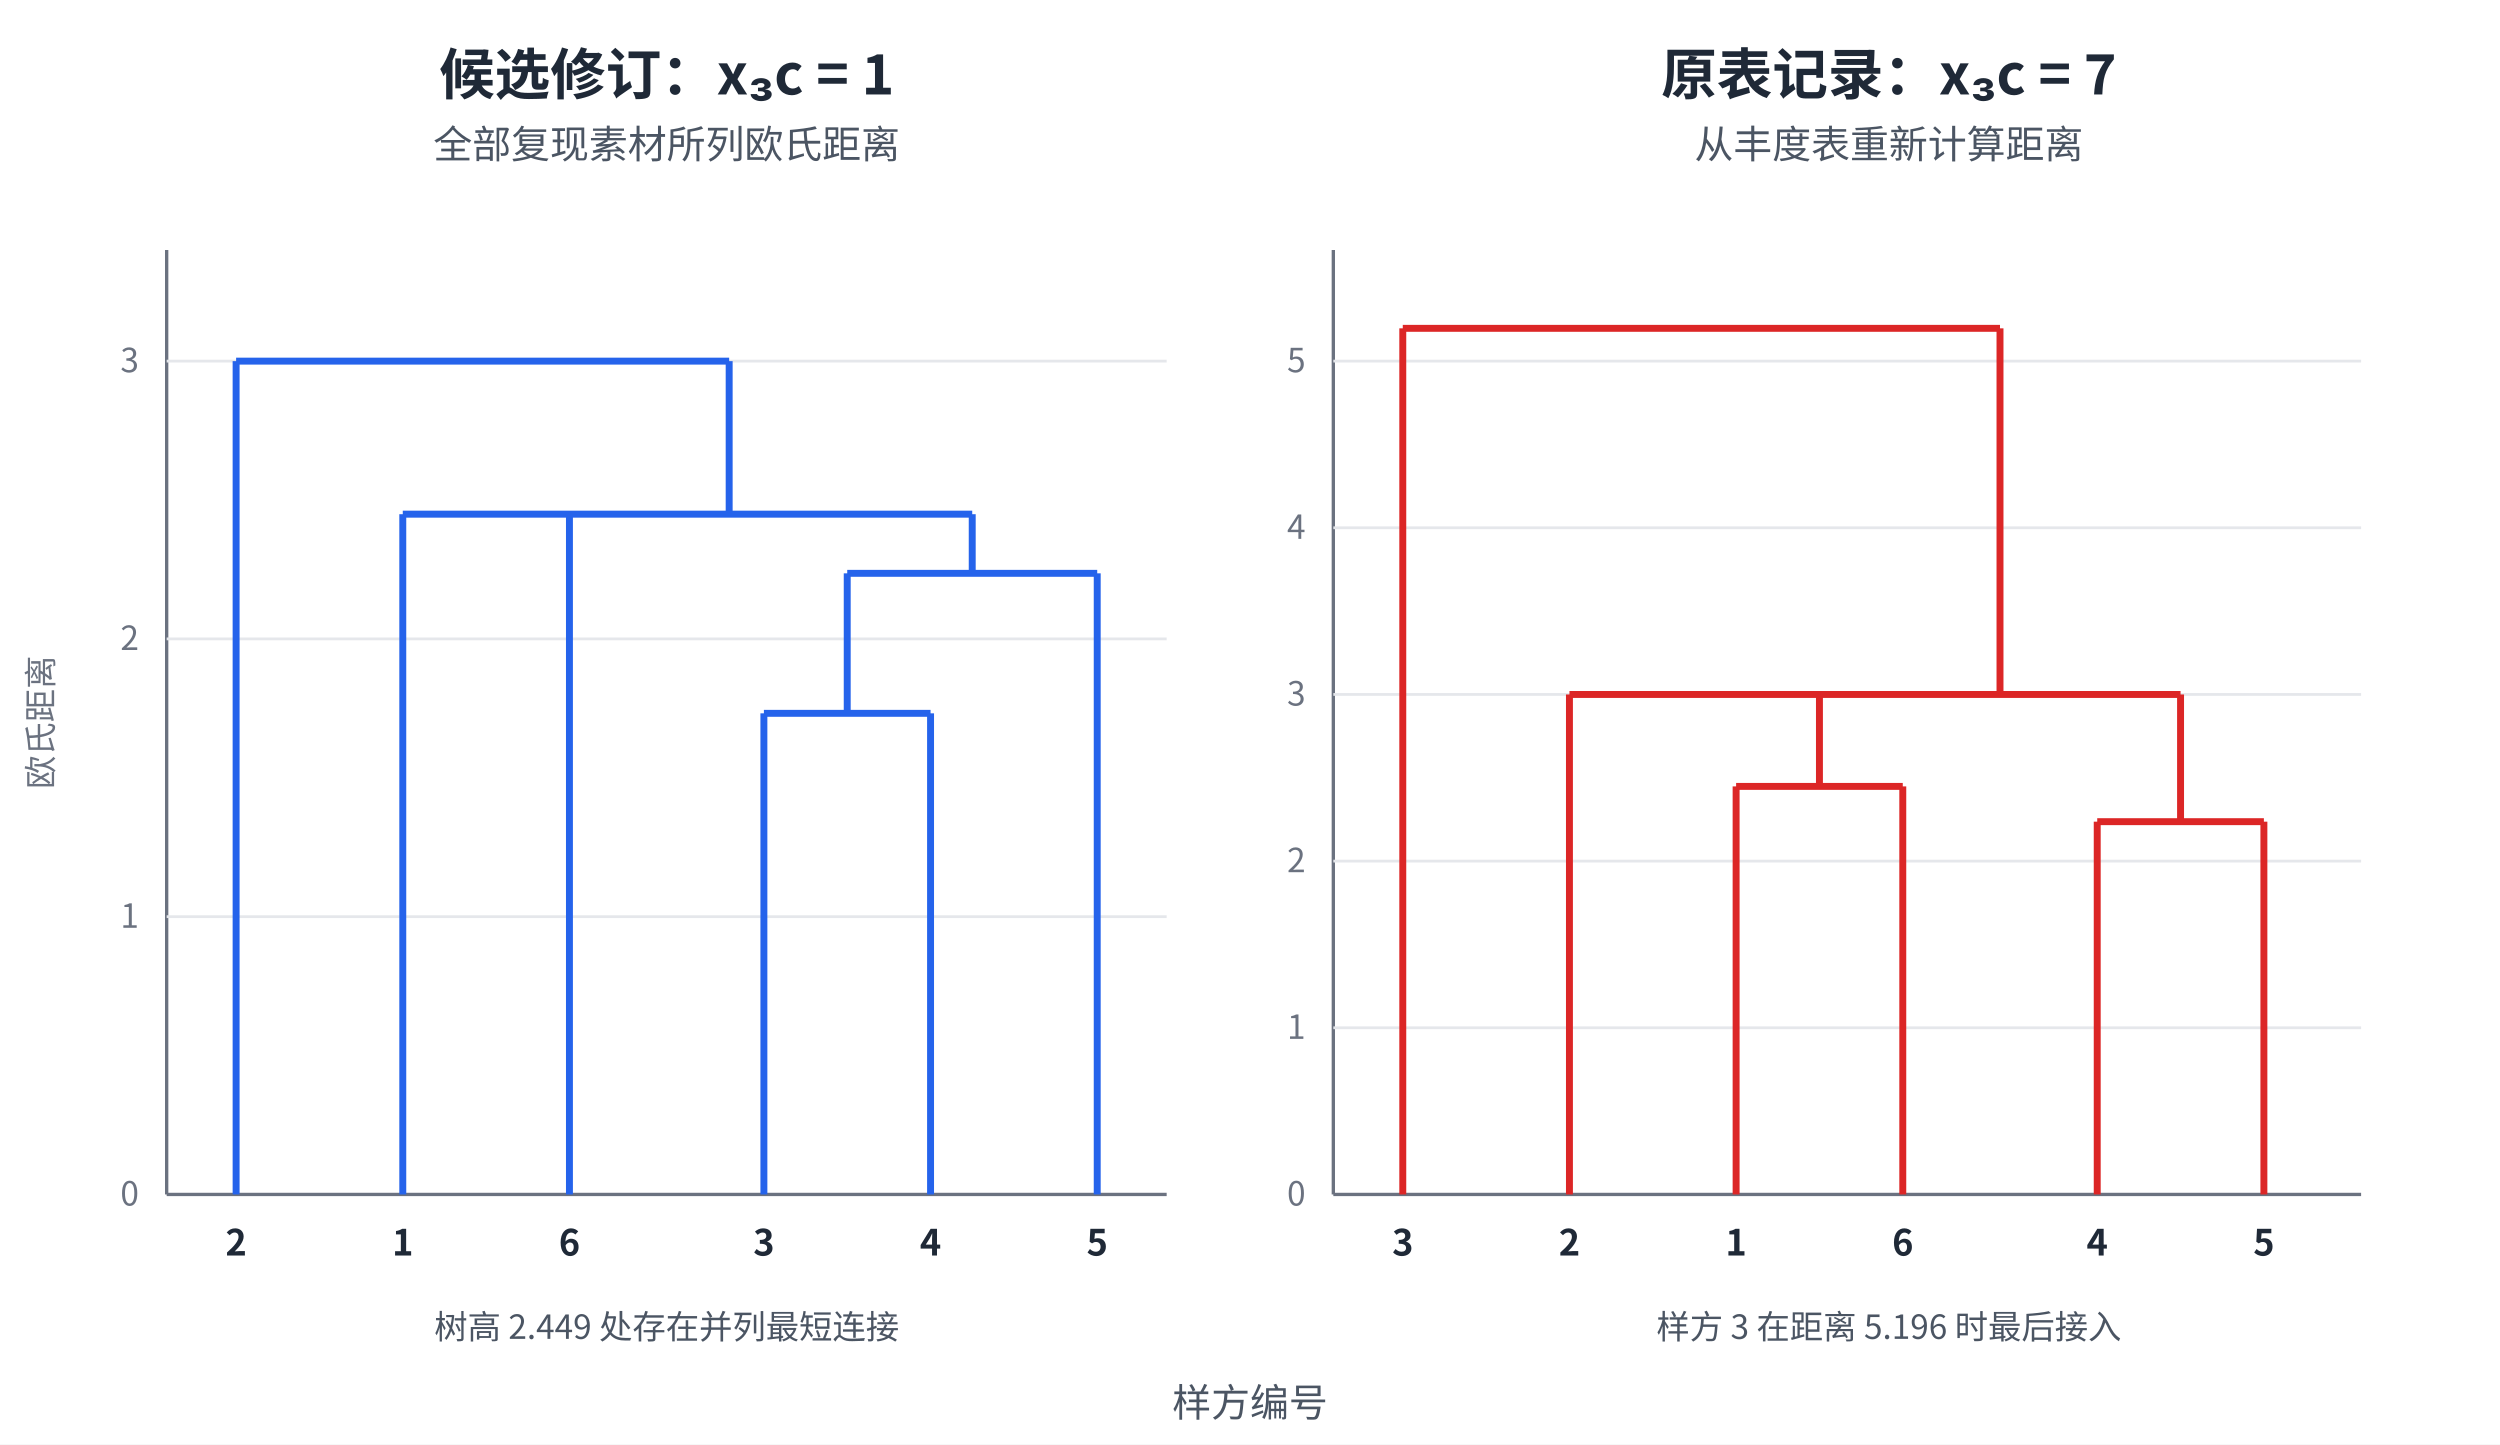
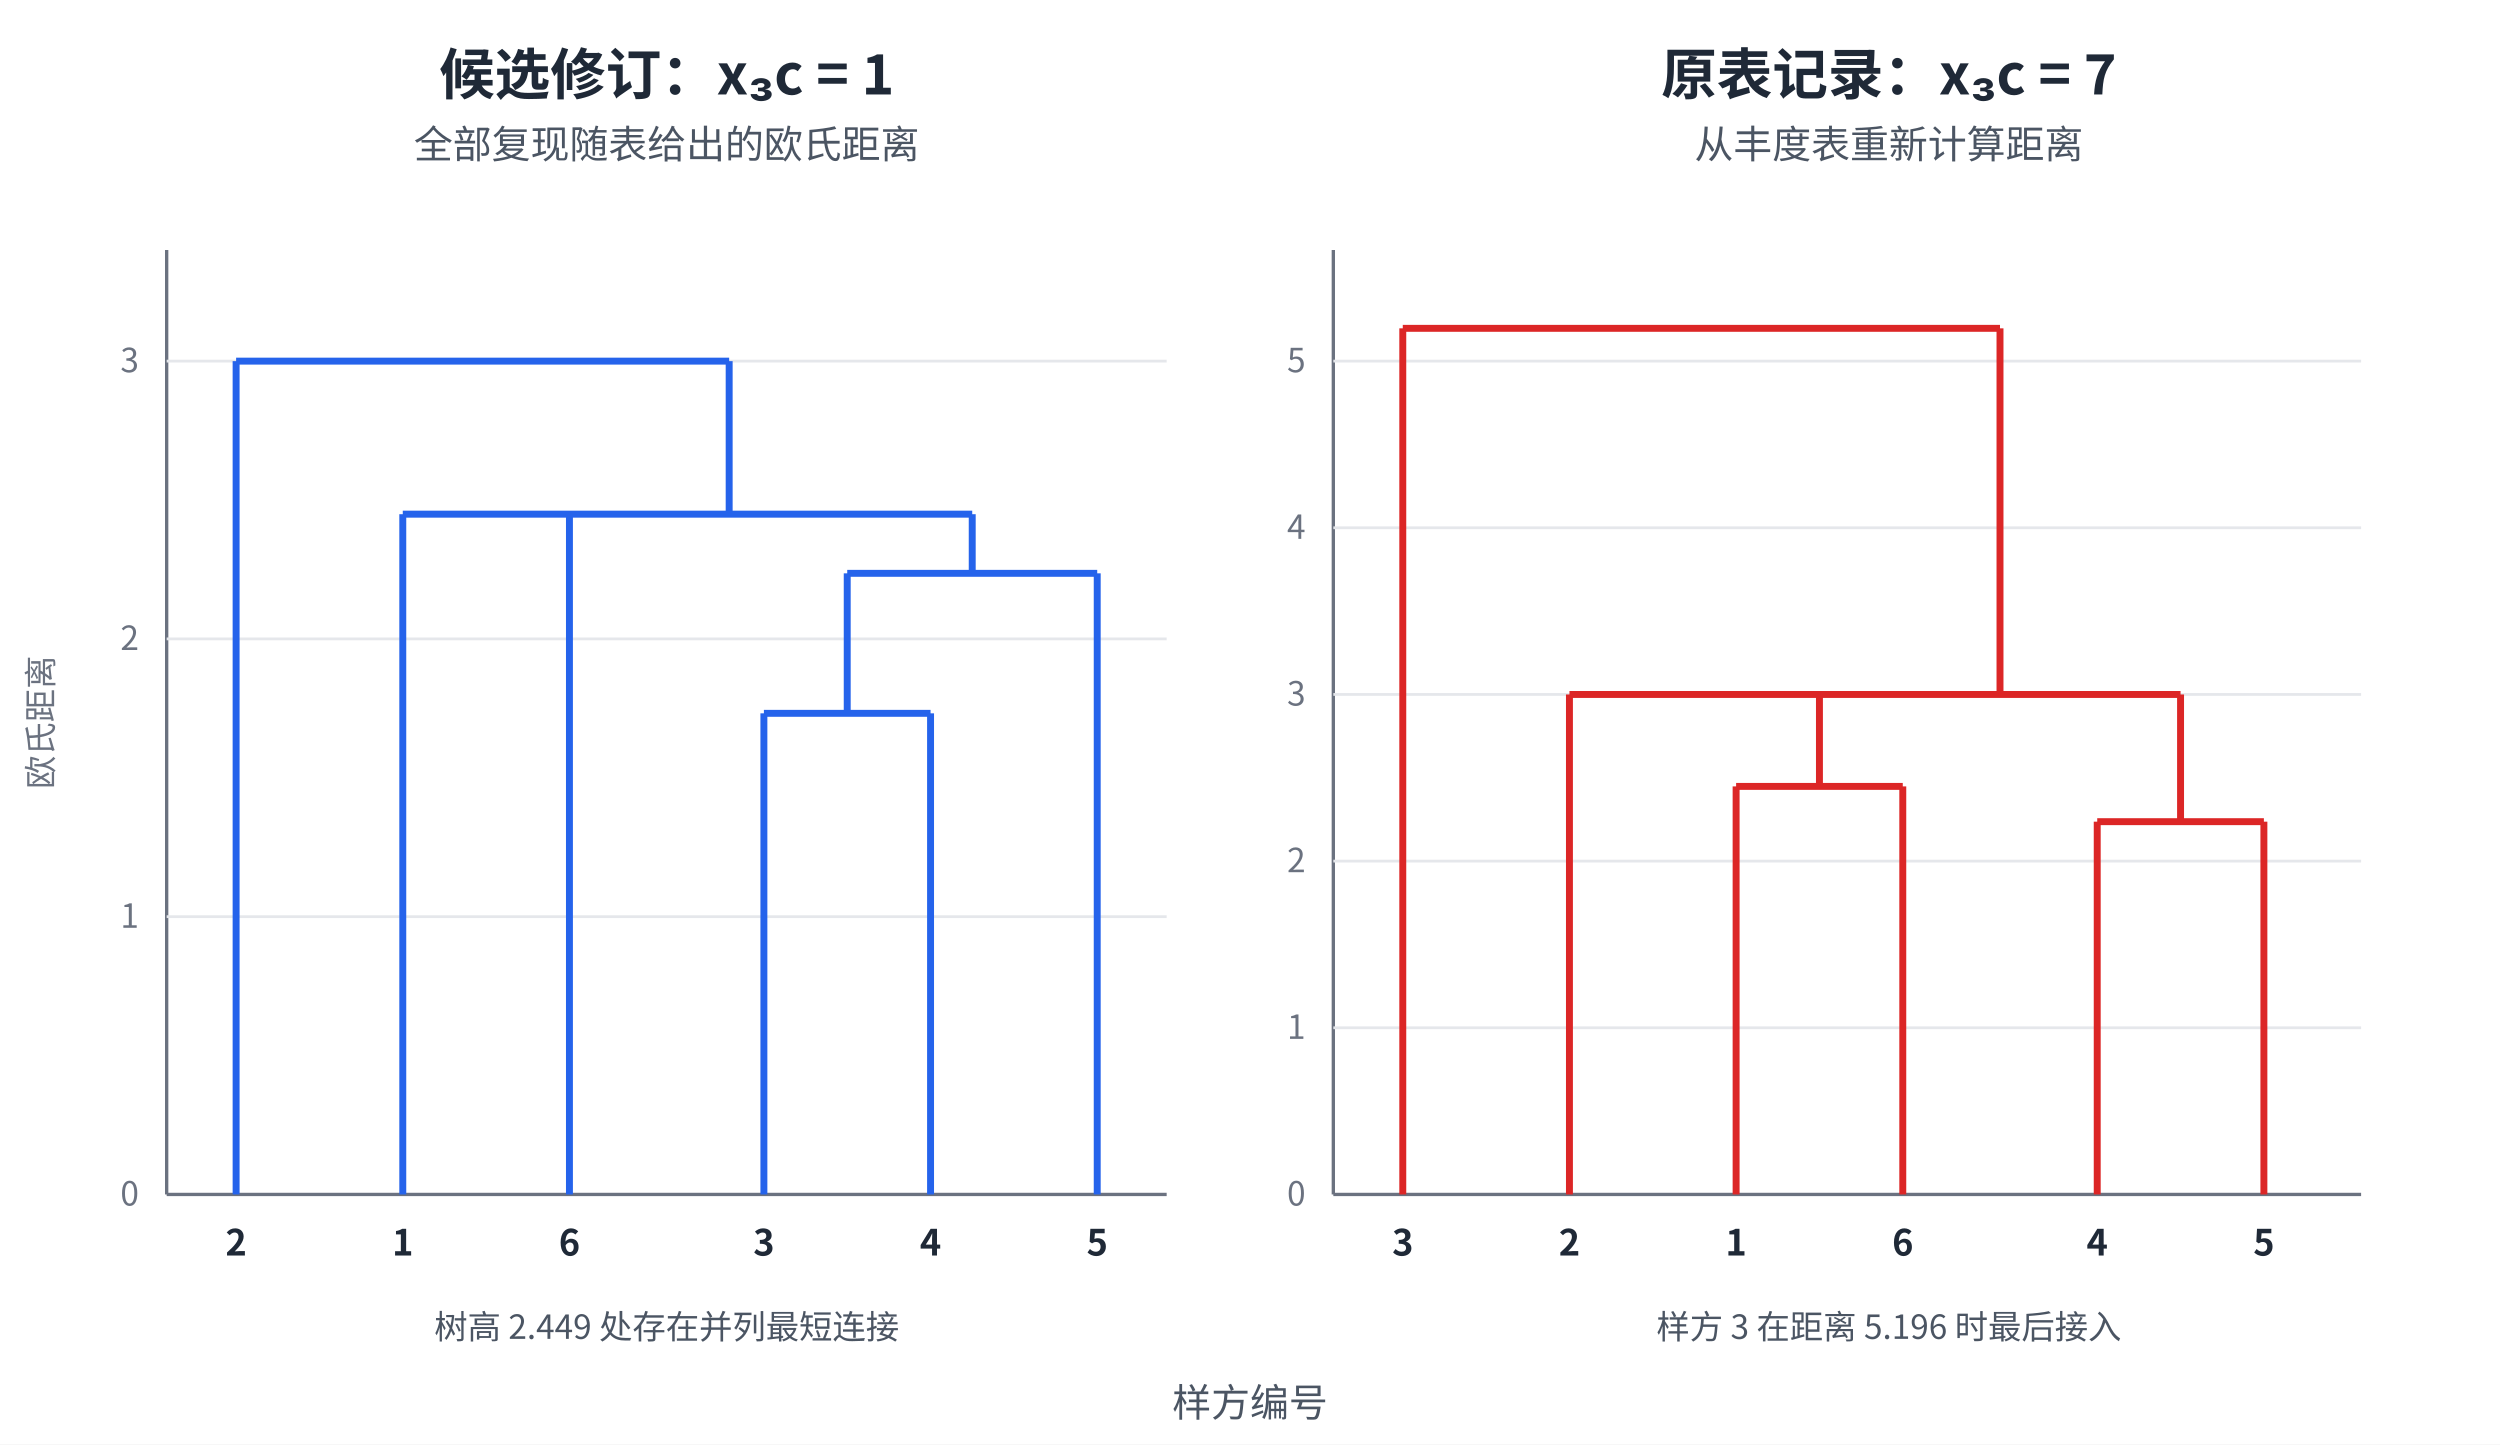
<svg xmlns="http://www.w3.org/2000/svg" width="900" height="520" viewBox="0 0 900 520" role="img" aria-labelledby="title desc">
  <rect width="900" height="520" fill="#ffffff" />
  <style>
    text { font-family: -apple-system, BlinkMacSystemFont, "Noto Sans CJK SC", "PingFang SC", sans-serif; fill: #1f2937; }
    .title { font-size: 20px; font-weight: 650; }
    .subtitle { font-size: 14px; fill: #4b5563; }
    .axis { stroke: #6b7280; stroke-width: 1.2; }
    .grid { stroke: #e5e7eb; stroke-width: 1; }
    .tick { font-size: 12px; fill: #6b7280; }
    .leaf { font-size: 13px; font-weight: 600; }
    .left-tree { fill: none; stroke: #2563eb; stroke-width: 2.5; stroke-linejoin: round; }
    .right-tree { fill: none; stroke: #dc2626; stroke-width: 2.5; stroke-linejoin: round; }
    .note { font-size: 12px; fill: #4b5563; }
  </style>
  <text class="title" x="240" y="34" text-anchor="middle">候选修订：x₃c = 1</text>
-   <text class="subtitle" x="240" y="57" text-anchor="middle">全部复现素材所列欧氏距离</text>
+   <text class="subtitle" x="240" y="57" text-anchor="middle">全部复现随表给出的欧氏距离</text>
  <text class="title" x="680" y="34" text-anchor="middle">原表记录：x₃c = 7</text>
  <text class="subtitle" x="680" y="57" text-anchor="middle">从丰度表重新计算距离</text>
  <line class="axis" x1="60" y1="90" x2="60" y2="430" />
  <line class="axis" x1="60" y1="430" x2="420" y2="430" />
  <line class="grid" x1="60" y1="330" x2="420" y2="330" />
  <line class="grid" x1="60" y1="230" x2="420" y2="230" />
  <line class="grid" x1="60" y1="130" x2="420" y2="130" />
  <text class="tick" x="50" y="434" text-anchor="end">0</text>
  <text class="tick" x="50" y="334" text-anchor="end">1</text>
  <text class="tick" x="50" y="234" text-anchor="end">2</text>
  <text class="tick" x="50" y="134" text-anchor="end">3</text>
  <text class="tick" transform="translate(19 260) rotate(-90)" text-anchor="middle">欧氏距离</text>
  <path class="left-tree" d="M85 430V130 M85 130H262.5 M262.5 130V185.1" />
  <path class="left-tree" d="M145 430V185.1 M205 430V185.1 M145 185.1H205 M175 185.1H350" />
  <path class="left-tree" d="M275 430V256.8 M335 430V256.8 M275 256.8H335 M305 256.8V206.4" />
  <path class="left-tree" d="M395 430V206.4 M305 206.4H395 M350 206.4V185.1" />
  <text class="leaf" x="85" y="452" text-anchor="middle">2</text>
  <text class="leaf" x="145" y="452" text-anchor="middle">1</text>
  <text class="leaf" x="205" y="452" text-anchor="middle">6</text>
  <text class="leaf" x="275" y="452" text-anchor="middle">3</text>
  <text class="leaf" x="335" y="452" text-anchor="middle">4</text>
  <text class="leaf" x="395" y="452" text-anchor="middle">5</text>
  <text class="note" x="240" y="482" text-anchor="middle">树高 2.449 处存在并列最短连接</text>
  <line class="axis" x1="480" y1="90" x2="480" y2="430" />
  <line class="axis" x1="480" y1="430" x2="850" y2="430" />
  <line class="grid" x1="480" y1="370" x2="850" y2="370" />
  <line class="grid" x1="480" y1="310" x2="850" y2="310" />
  <line class="grid" x1="480" y1="250" x2="850" y2="250" />
  <line class="grid" x1="480" y1="190" x2="850" y2="190" />
  <line class="grid" x1="480" y1="130" x2="850" y2="130" />
  <text class="tick" x="470" y="434" text-anchor="end">0</text>
  <text class="tick" x="470" y="374" text-anchor="end">1</text>
  <text class="tick" x="470" y="314" text-anchor="end">2</text>
  <text class="tick" x="470" y="254" text-anchor="end">3</text>
  <text class="tick" x="470" y="194" text-anchor="end">4</text>
  <text class="tick" x="470" y="134" text-anchor="end">5</text>
  <path class="right-tree" d="M505 430V118.2 M505 118.2H720 M720 118.2V250" />
  <path class="right-tree" d="M565 430V250 M565 250H785" />
  <path class="right-tree" d="M625 430V283.1 M685 430V283.1 M625 283.1H685 M655 283.1V250" />
  <path class="right-tree" d="M755 430V295.8 M815 430V295.8 M755 295.8H815 M785 295.8V250" />
  <text class="leaf" x="505" y="452" text-anchor="middle">3</text>
  <text class="leaf" x="565" y="452" text-anchor="middle">2</text>
  <text class="leaf" x="625" y="452" text-anchor="middle">1</text>
  <text class="leaf" x="685" y="452" text-anchor="middle">6</text>
  <text class="leaf" x="755" y="452" text-anchor="middle">4</text>
  <text class="leaf" x="815" y="452" text-anchor="middle">5</text>
  <text class="note" x="680" y="482" text-anchor="middle">样方 3 在距离 5.196 时最后接入</text>
  <text class="subtitle" x="450" y="510" text-anchor="middle">样方编号</text>
</svg>
